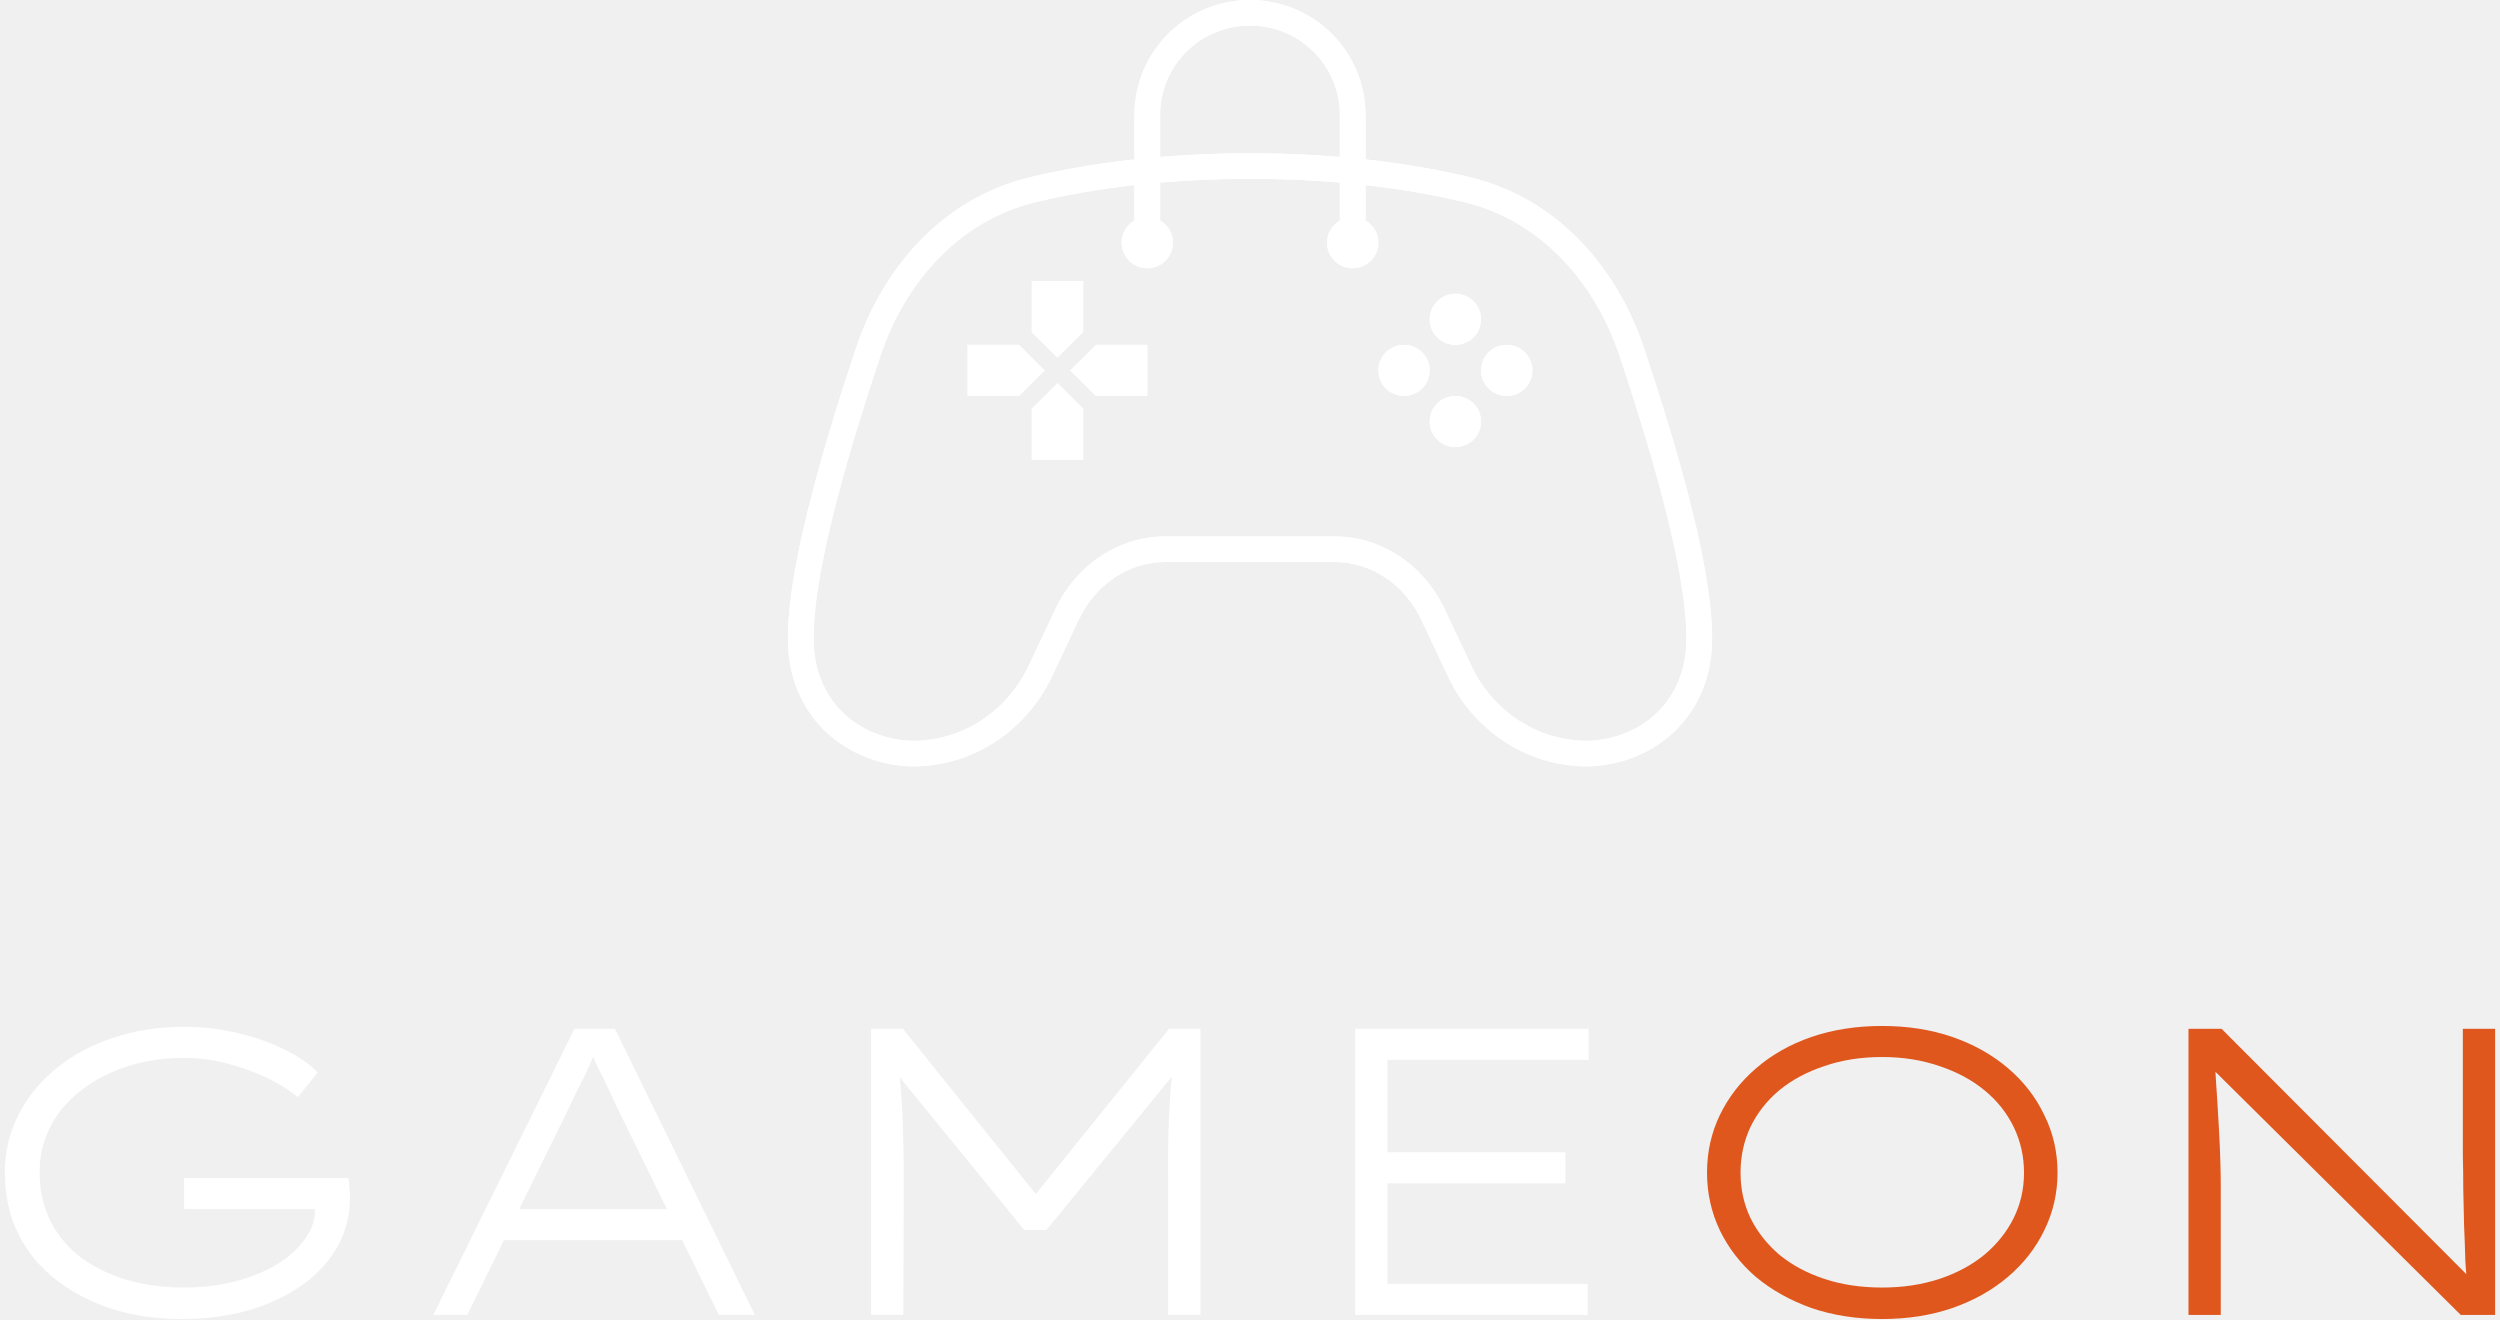
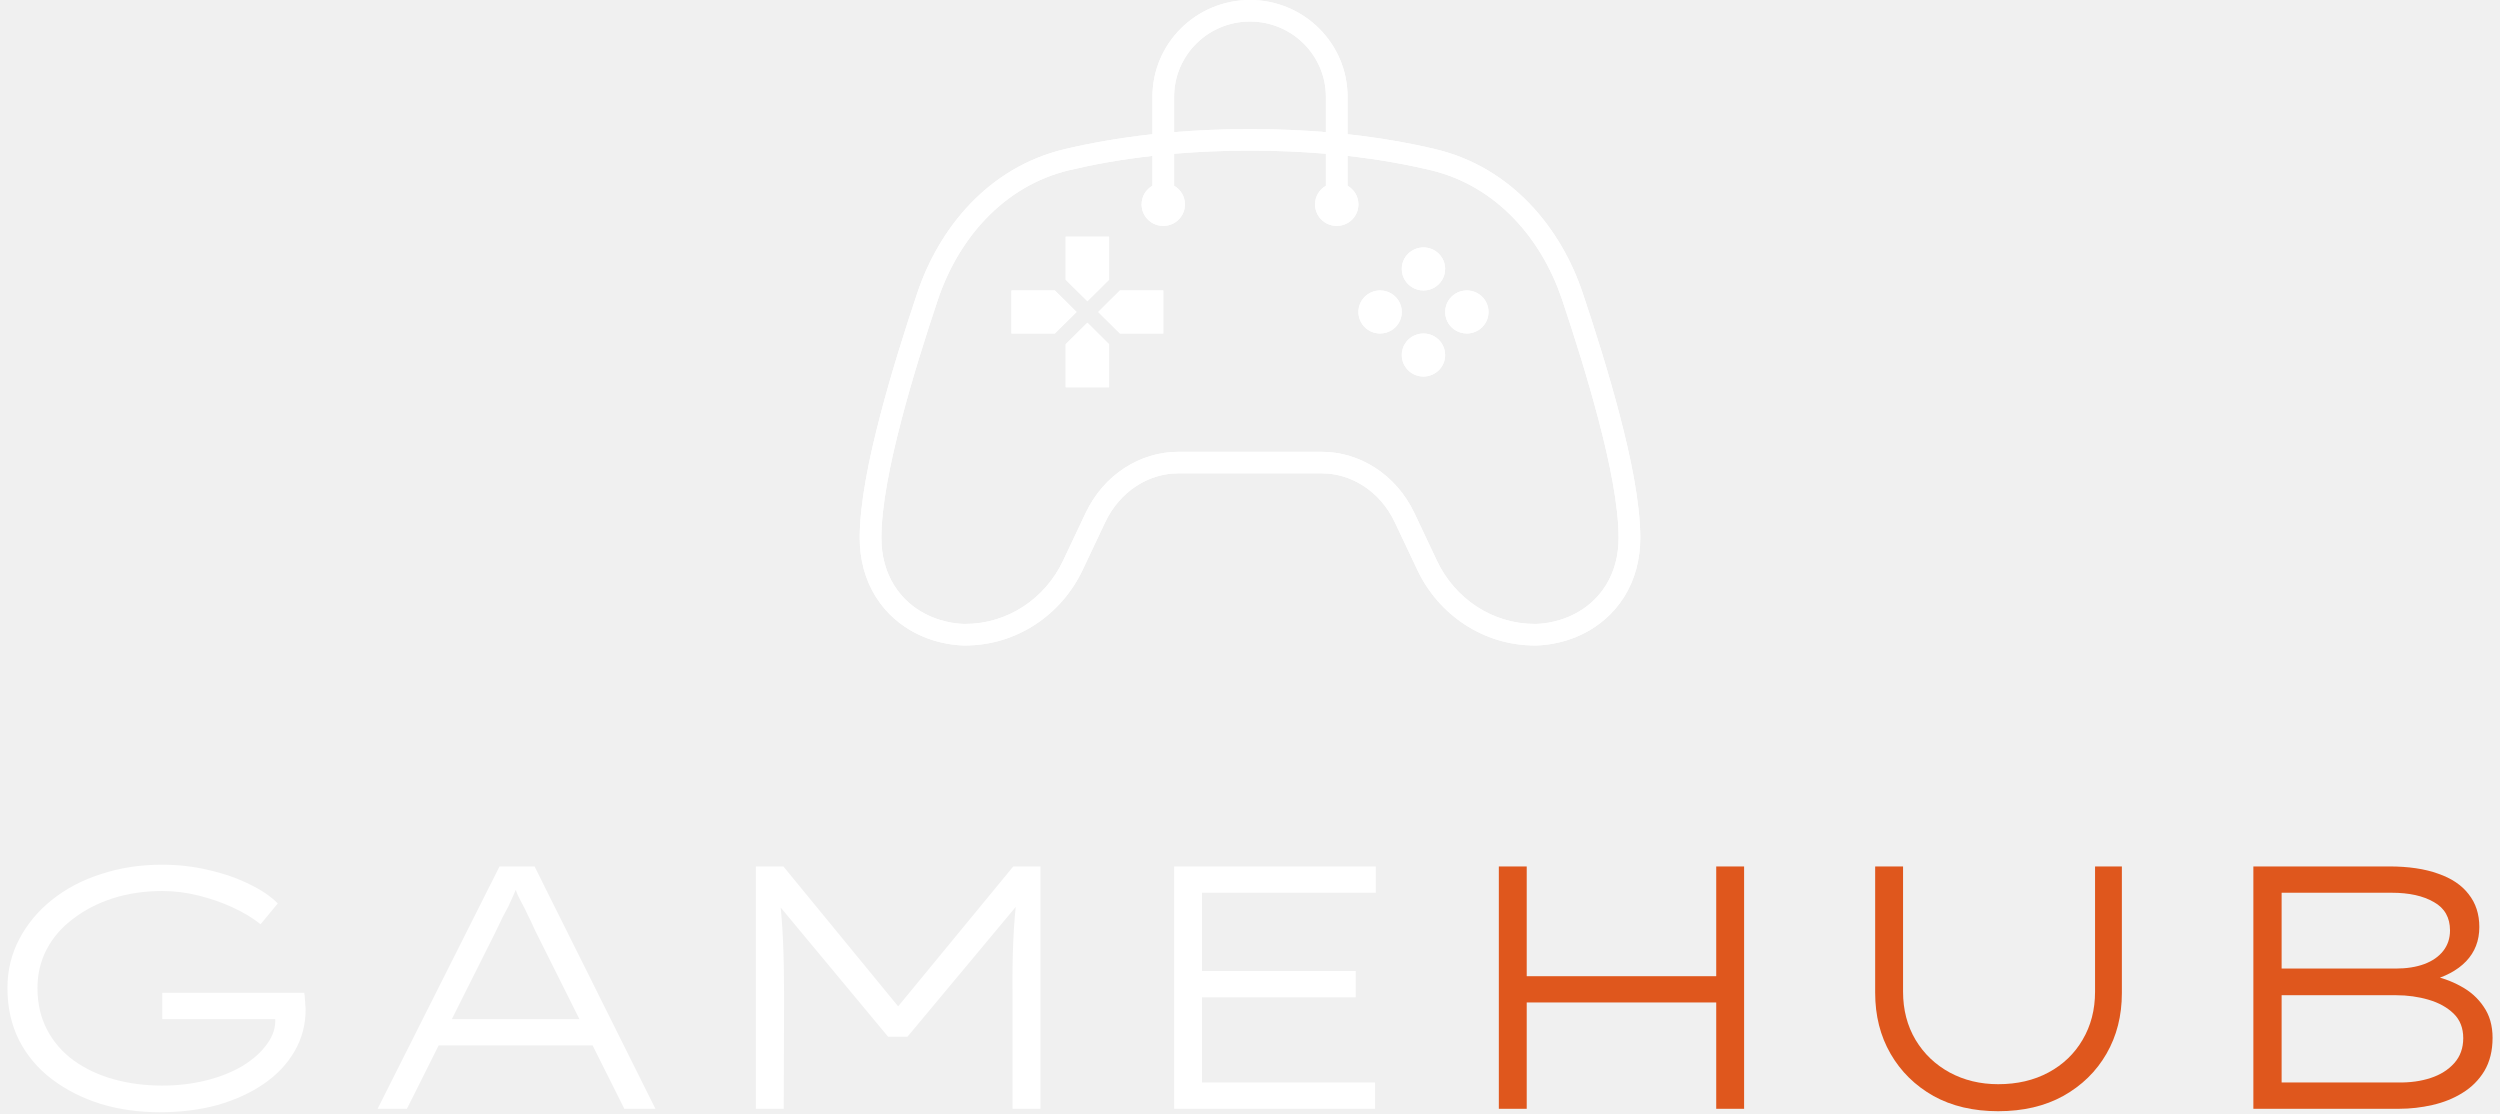
- <svg xmlns="http://www.w3.org/2000/svg" width="163" height="86" viewBox="0 0 163 86" fill="none">
+ <svg xmlns="http://www.w3.org/2000/svg" width="193" height="86" viewBox="0 0 193 86" fill="none">
  <mask id="path-1-inside-1_174_2195" fill="white">
-     <path d="M70.62 21.653L68.946 23.318L67.272 21.653V18.322H70.62V21.653Z" />
-     <path d="M69.783 24.151L71.457 22.485H74.805V25.817H71.457L69.783 24.151Z" />
-     <path d="M70.62 26.649V29.981H67.272V26.649L68.946 24.984L70.62 26.649Z" />
-     <path d="M66.435 25.817H63.088V22.485H66.435L68.109 24.151L66.435 25.817Z" />
-     <path d="M92.034 22.558C92.564 22.72 92.982 23.135 93.144 23.662C93.192 23.817 93.217 23.981 93.217 24.151C93.217 24.321 93.191 24.486 93.144 24.64C92.981 25.167 92.564 25.582 92.035 25.744C91.879 25.791 91.714 25.817 91.543 25.817C90.619 25.817 89.869 25.071 89.869 24.151C89.869 23.231 90.619 22.485 91.543 22.485C91.714 22.485 91.879 22.511 92.034 22.558Z" />
-     <path d="M93.29 26.993C93.453 26.467 93.87 26.051 94.399 25.89C94.555 25.842 94.72 25.817 94.891 25.817C95.062 25.817 95.227 25.843 95.383 25.89C95.912 26.052 96.329 26.467 96.491 26.992C96.539 27.147 96.565 27.312 96.565 27.483C96.565 28.402 95.815 29.148 94.891 29.148C93.966 29.148 93.217 28.402 93.217 27.483C93.217 27.312 93.243 27.148 93.29 26.993Z" />
-     <path d="M97.746 25.743C97.218 25.582 96.801 25.167 96.639 24.641C96.591 24.486 96.565 24.321 96.565 24.151C96.565 23.981 96.591 23.816 96.638 23.662C96.801 23.135 97.218 22.72 97.747 22.558C97.903 22.511 98.068 22.485 98.239 22.485C99.163 22.485 99.913 23.231 99.913 24.151C99.913 25.071 99.163 25.817 98.239 25.817C98.067 25.817 97.902 25.791 97.746 25.743Z" />
-     <path d="M94.891 22.485C95.062 22.485 95.227 22.46 95.383 22.412C95.912 22.251 96.329 21.835 96.491 21.309C96.539 21.154 96.565 20.99 96.565 20.82C96.565 19.9 95.815 19.154 94.891 19.154C93.966 19.154 93.217 19.9 93.217 20.82C93.217 20.99 93.243 21.154 93.29 21.309C93.452 21.835 93.87 22.251 94.4 22.413C94.555 22.46 94.72 22.485 94.891 22.485Z" />
-     <path fill-rule="evenodd" clip-rule="evenodd" d="M73.968 10.392V7.495C73.968 3.356 77.34 0 81.5 0C85.66 0 89.032 3.356 89.032 7.495V10.392C91.68 10.682 93.947 11.102 95.833 11.553C101.716 12.96 105.51 17.68 107.179 22.662C108.111 25.445 109.198 28.891 110.059 32.202C110.883 35.377 111.629 38.902 111.63 41.64C111.63 43.288 111.23 44.859 110.373 46.224C109.526 47.571 108.41 48.435 107.402 48.969C106.42 49.489 105.493 49.726 104.85 49.839C104.517 49.898 104.228 49.93 104.001 49.947C103.887 49.956 103.786 49.961 103.7 49.964C103.638 49.966 103.575 49.967 103.513 49.968L103.509 49.968L103.501 49.968L103.497 49.968L103.493 49.968L103.49 49.968C99.508 49.968 96.053 47.586 94.42 44.121L92.683 40.438C91.532 37.998 89.293 36.643 87.041 36.643H75.959C73.707 36.643 71.468 37.998 70.317 40.438L68.581 44.121C66.947 47.586 63.493 49.968 59.512 49.968L59.499 49.968L59.487 49.968L59.46 49.968L59.417 49.967C59.382 49.966 59.343 49.965 59.3 49.964C59.214 49.961 59.113 49.956 58.999 49.947C58.772 49.93 58.483 49.898 58.15 49.839C57.507 49.726 56.58 49.489 55.598 48.969C54.591 48.435 53.475 47.571 52.628 46.224C51.77 44.859 51.371 43.288 51.371 41.64C51.371 38.902 52.117 35.377 52.942 32.202C53.802 28.891 54.889 25.445 55.821 22.662C57.49 17.68 61.284 12.96 67.167 11.553C69.053 11.102 71.321 10.682 73.968 10.392ZM75.642 7.495C75.642 4.276 78.264 1.666 81.5 1.666C84.736 1.666 87.359 4.276 87.359 7.495V10.23C85.562 10.081 83.609 9.994 81.5 9.994C79.391 9.994 77.438 10.081 75.642 10.23V7.495ZM73.968 12.068V14.38C73.467 14.668 73.131 15.207 73.131 15.823C73.131 16.743 73.88 17.489 74.805 17.489C75.729 17.489 76.478 16.743 76.478 15.823C76.478 15.207 76.142 14.668 75.642 14.38V11.902C77.431 11.749 79.383 11.659 81.5 11.659C83.617 11.659 85.57 11.749 87.359 11.902V14.38C86.858 14.668 86.522 15.207 86.522 15.823C86.522 16.743 87.271 17.489 88.195 17.489C89.12 17.489 89.869 16.743 89.869 15.823C89.869 15.207 89.533 14.668 89.032 14.38V12.068C91.529 12.349 93.666 12.748 95.442 13.172C100.607 14.408 104.048 18.581 105.591 23.189C106.517 25.953 107.591 29.36 108.438 32.619C109.261 35.786 109.956 39.132 109.956 41.64C109.956 43.018 109.624 44.275 108.954 45.34C108.291 46.395 107.417 47.074 106.615 47.499C105.831 47.915 105.083 48.106 104.557 48.199C104.287 48.247 104.054 48.273 103.874 48.286C103.784 48.293 103.706 48.297 103.641 48.299C103.595 48.301 103.549 48.302 103.503 48.302L103.496 48.302L103.488 48.302C100.201 48.302 97.312 46.335 95.935 43.414L94.199 39.731C92.79 36.743 89.983 34.977 87.041 34.977H75.959C73.017 34.977 70.21 36.743 68.802 39.731L67.065 43.414C65.688 46.335 62.8 48.302 59.512 48.302L59.505 48.302L59.497 48.302L59.481 48.302L59.446 48.302C59.42 48.301 59.391 48.3 59.359 48.299C59.294 48.297 59.216 48.293 59.126 48.286C58.946 48.273 58.713 48.247 58.443 48.199C57.917 48.106 57.169 47.915 56.385 47.499C55.584 47.074 54.709 46.395 54.047 45.34C53.377 44.275 53.044 43.018 53.044 41.64C53.044 39.132 53.739 35.786 54.562 32.619C55.409 29.36 56.483 25.953 57.409 23.189C58.953 18.581 62.393 14.408 67.559 13.172C69.334 12.748 71.471 12.349 73.968 12.068Z" />
+     <path d="M85.62 21.593L83.946 23.254L82.272 21.593V18.271H85.62V21.593Z" />
+     <path d="M84.783 24.085L86.457 22.424H89.805V25.746H86.457L84.783 24.085Z" />
+     <path d="M85.62 26.576V29.898H82.272V26.576L83.946 24.915L85.62 26.576Z" />
+     <path d="M81.435 25.746H78.087V22.424H81.435L83.109 24.085L81.435 25.746Z" />
+     <path d="M107.035 22.496C107.564 22.657 107.982 23.072 108.144 23.597C108.192 23.751 108.217 23.915 108.217 24.084C108.217 24.254 108.192 24.418 108.144 24.573C107.981 25.098 107.564 25.512 107.035 25.673C106.88 25.72 106.715 25.745 106.543 25.745C105.619 25.745 104.87 25.002 104.87 24.084C104.87 23.167 105.619 22.424 106.543 22.424C106.714 22.424 106.879 22.449 107.035 22.496Z" />
+     <path d="M108.291 26.919C108.453 26.394 108.87 25.98 109.399 25.819C109.555 25.771 109.72 25.746 109.891 25.746C110.062 25.746 110.228 25.771 110.383 25.819C110.912 25.98 111.329 26.394 111.491 26.918C111.539 27.073 111.565 27.237 111.565 27.407C111.565 28.324 110.815 29.068 109.891 29.068C108.967 29.068 108.217 28.324 108.217 27.407C108.217 27.237 108.243 27.073 108.291 26.919Z" />
+     <path d="M112.747 25.672C112.218 25.511 111.801 25.098 111.639 24.573C111.591 24.419 111.565 24.255 111.565 24.084C111.565 23.915 111.591 23.751 111.639 23.597C111.801 23.072 112.218 22.657 112.747 22.496C112.903 22.449 113.068 22.424 113.239 22.424C114.164 22.424 114.913 23.167 114.913 24.084C114.913 25.002 114.164 25.745 113.239 25.745C113.068 25.745 112.903 25.72 112.747 25.672Z" />
+     <path d="M109.891 22.424C110.062 22.424 110.227 22.398 110.383 22.351C110.912 22.19 111.329 21.775 111.492 21.25C111.539 21.096 111.565 20.932 111.565 20.763C111.565 19.845 110.815 19.102 109.891 19.102C108.967 19.102 108.217 19.845 108.217 20.763C108.217 20.932 108.243 21.096 108.29 21.25C108.453 21.775 108.87 22.19 109.4 22.351C109.555 22.398 109.72 22.424 109.891 22.424Z" />
+     <path fill-rule="evenodd" clip-rule="evenodd" d="M88.968 10.363V7.475C88.968 3.346 92.34 0 96.5 0C100.66 0 104.033 3.346 104.033 7.475V10.363C106.68 10.652 108.947 11.071 110.833 11.521C116.717 12.925 120.511 17.632 122.179 22.6C123.111 25.375 124.199 28.812 125.059 32.114C125.884 35.28 126.63 38.795 126.63 41.525C126.63 43.169 126.231 44.736 125.373 46.097C124.526 47.44 123.41 48.301 122.403 48.834C121.421 49.353 120.494 49.589 119.85 49.702C119.518 49.761 119.229 49.792 119.002 49.81C118.887 49.818 118.787 49.823 118.701 49.827C118.638 49.829 118.576 49.83 118.514 49.83L118.509 49.83L118.502 49.83L118.497 49.83L118.494 49.83L118.49 49.83C114.509 49.83 111.053 47.455 109.42 44L107.683 40.327C106.533 37.893 104.293 36.542 102.041 36.542H90.959C88.707 36.542 86.468 37.893 85.317 40.327L83.58 44C81.947 47.455 78.493 49.83 74.511 49.83L74.499 49.83L74.486 49.83L74.459 49.83L74.417 49.83C74.381 49.829 74.342 49.828 74.299 49.827C74.214 49.823 74.113 49.818 73.999 49.81C73.772 49.792 73.482 49.761 73.15 49.702C72.507 49.589 71.58 49.353 70.597 48.834C69.59 48.301 68.474 47.44 67.627 46.097C66.769 44.736 66.37 43.169 66.37 41.525C66.37 38.795 67.116 35.28 67.941 32.114C68.801 28.812 69.889 25.375 70.821 22.6C72.49 17.632 76.284 12.925 82.167 11.521C84.053 11.071 86.32 10.652 88.968 10.363ZM90.641 7.475C90.641 4.264 93.264 1.661 96.5 1.661C99.736 1.661 102.359 4.264 102.359 7.475V10.202C100.562 10.053 98.609 9.966 96.5 9.966C94.391 9.966 92.438 10.053 90.641 10.202V7.475ZM88.968 12.034V14.341C88.467 14.628 88.131 15.165 88.131 15.78C88.131 16.697 88.88 17.441 89.805 17.441C90.729 17.441 91.478 16.697 91.478 15.78C91.478 15.165 91.142 14.628 90.641 14.341V11.869C92.431 11.717 94.384 11.627 96.5 11.627C98.617 11.627 100.57 11.717 102.359 11.869V14.341C101.858 14.628 101.522 15.165 101.522 15.78C101.522 16.697 102.271 17.441 103.196 17.441C104.12 17.441 104.87 16.697 104.87 15.78C104.87 15.165 104.533 14.628 104.033 14.341V12.034C106.53 12.315 108.666 12.713 110.442 13.136C115.608 14.368 119.048 18.53 120.591 23.125C121.517 25.882 122.592 29.279 123.438 32.529C124.261 35.688 124.956 39.024 124.956 41.525C124.956 42.899 124.624 44.153 123.954 45.216C123.291 46.267 122.417 46.944 121.616 47.368C120.831 47.783 120.084 47.974 119.558 48.067C119.287 48.115 119.054 48.14 118.875 48.153C118.784 48.16 118.706 48.164 118.642 48.166C118.595 48.168 118.549 48.169 118.503 48.169L118.496 48.169L118.489 48.169C115.201 48.169 112.312 46.208 110.935 43.295L109.199 39.622C107.79 36.642 104.983 34.881 102.041 34.881H90.959C88.017 34.881 85.21 36.642 83.801 39.622L82.065 43.295C80.688 46.208 77.799 48.169 74.511 48.169L74.504 48.169L74.497 48.169L74.481 48.169L74.445 48.169C74.42 48.168 74.391 48.168 74.359 48.166C74.294 48.164 74.216 48.16 74.126 48.153C73.946 48.14 73.713 48.115 73.442 48.067C72.917 47.974 72.169 47.783 71.385 47.368C70.583 46.944 69.709 46.267 69.046 45.216C68.376 44.153 68.044 42.9 68.044 41.525C68.044 39.025 68.739 35.688 69.562 32.529C70.408 29.279 71.483 25.882 72.409 23.125C73.952 18.53 77.393 14.368 82.558 13.136C84.334 12.713 86.471 12.315 88.968 12.034Z" />
  </mask>
-   <path d="M70.62 21.653L68.946 23.318L67.272 21.653V18.322H70.62V21.653Z" fill="white" />
-   <path d="M69.783 24.151L71.457 22.485H74.805V25.817H71.457L69.783 24.151Z" fill="white" />
-   <path d="M70.62 26.649V29.981H67.272V26.649L68.946 24.984L70.62 26.649Z" fill="white" />
-   <path d="M66.435 25.817H63.088V22.485H66.435L68.109 24.151L66.435 25.817Z" fill="white" />
-   <path d="M92.034 22.558C92.564 22.72 92.982 23.135 93.144 23.662C93.192 23.817 93.217 23.981 93.217 24.151C93.217 24.321 93.191 24.486 93.144 24.64C92.981 25.167 92.564 25.582 92.035 25.744C91.879 25.791 91.714 25.817 91.543 25.817C90.619 25.817 89.869 25.071 89.869 24.151C89.869 23.231 90.619 22.485 91.543 22.485C91.714 22.485 91.879 22.511 92.034 22.558Z" fill="white" />
-   <path d="M93.29 26.993C93.453 26.467 93.87 26.051 94.399 25.89C94.555 25.842 94.72 25.817 94.891 25.817C95.062 25.817 95.227 25.843 95.383 25.89C95.912 26.052 96.329 26.467 96.491 26.992C96.539 27.147 96.565 27.312 96.565 27.483C96.565 28.402 95.815 29.148 94.891 29.148C93.966 29.148 93.217 28.402 93.217 27.483C93.217 27.312 93.243 27.148 93.29 26.993Z" fill="white" />
-   <path d="M97.746 25.743C97.218 25.582 96.801 25.167 96.639 24.641C96.591 24.486 96.565 24.321 96.565 24.151C96.565 23.981 96.591 23.816 96.638 23.662C96.801 23.135 97.218 22.72 97.747 22.558C97.903 22.511 98.068 22.485 98.239 22.485C99.163 22.485 99.913 23.231 99.913 24.151C99.913 25.071 99.163 25.817 98.239 25.817C98.067 25.817 97.902 25.791 97.746 25.743Z" fill="white" />
-   <path d="M94.891 22.485C95.062 22.485 95.227 22.46 95.383 22.412C95.912 22.251 96.329 21.835 96.491 21.309C96.539 21.154 96.565 20.99 96.565 20.82C96.565 19.9 95.815 19.154 94.891 19.154C93.966 19.154 93.217 19.9 93.217 20.82C93.217 20.99 93.243 21.154 93.29 21.309C93.452 21.835 93.87 22.251 94.4 22.413C94.555 22.46 94.72 22.485 94.891 22.485Z" fill="white" />
-   <path fill-rule="evenodd" clip-rule="evenodd" d="M73.968 10.392V7.495C73.968 3.356 77.34 0 81.5 0C85.66 0 89.032 3.356 89.032 7.495V10.392C91.68 10.682 93.947 11.102 95.833 11.553C101.716 12.96 105.51 17.68 107.179 22.662C108.111 25.445 109.198 28.891 110.059 32.202C110.883 35.377 111.629 38.902 111.63 41.64C111.63 43.288 111.23 44.859 110.373 46.224C109.526 47.571 108.41 48.435 107.402 48.969C106.42 49.489 105.493 49.726 104.85 49.839C104.517 49.898 104.228 49.93 104.001 49.947C103.887 49.956 103.786 49.961 103.7 49.964C103.638 49.966 103.575 49.967 103.513 49.968L103.509 49.968L103.501 49.968L103.497 49.968L103.493 49.968L103.49 49.968C99.508 49.968 96.053 47.586 94.42 44.121L92.683 40.438C91.532 37.998 89.293 36.643 87.041 36.643H75.959C73.707 36.643 71.468 37.998 70.317 40.438L68.581 44.121C66.947 47.586 63.493 49.968 59.512 49.968L59.499 49.968L59.487 49.968L59.46 49.968L59.417 49.967C59.382 49.966 59.343 49.965 59.3 49.964C59.214 49.961 59.113 49.956 58.999 49.947C58.772 49.93 58.483 49.898 58.15 49.839C57.507 49.726 56.58 49.489 55.598 48.969C54.591 48.435 53.475 47.571 52.628 46.224C51.77 44.859 51.371 43.288 51.371 41.64C51.371 38.902 52.117 35.377 52.942 32.202C53.802 28.891 54.889 25.445 55.821 22.662C57.49 17.68 61.284 12.96 67.167 11.553C69.053 11.102 71.321 10.682 73.968 10.392ZM75.642 7.495C75.642 4.276 78.264 1.666 81.5 1.666C84.736 1.666 87.359 4.276 87.359 7.495V10.23C85.562 10.081 83.609 9.994 81.5 9.994C79.391 9.994 77.438 10.081 75.642 10.23V7.495ZM73.968 12.068V14.38C73.467 14.668 73.131 15.207 73.131 15.823C73.131 16.743 73.88 17.489 74.805 17.489C75.729 17.489 76.478 16.743 76.478 15.823C76.478 15.207 76.142 14.668 75.642 14.38V11.902C77.431 11.749 79.383 11.659 81.5 11.659C83.617 11.659 85.57 11.749 87.359 11.902V14.38C86.858 14.668 86.522 15.207 86.522 15.823C86.522 16.743 87.271 17.489 88.195 17.489C89.12 17.489 89.869 16.743 89.869 15.823C89.869 15.207 89.533 14.668 89.032 14.38V12.068C91.529 12.349 93.666 12.748 95.442 13.172C100.607 14.408 104.048 18.581 105.591 23.189C106.517 25.953 107.591 29.36 108.438 32.619C109.261 35.786 109.956 39.132 109.956 41.64C109.956 43.018 109.624 44.275 108.954 45.34C108.291 46.395 107.417 47.074 106.615 47.499C105.831 47.915 105.083 48.106 104.557 48.199C104.287 48.247 104.054 48.273 103.874 48.286C103.784 48.293 103.706 48.297 103.641 48.299C103.595 48.301 103.549 48.302 103.503 48.302L103.496 48.302L103.488 48.302C100.201 48.302 97.312 46.335 95.935 43.414L94.199 39.731C92.79 36.743 89.983 34.977 87.041 34.977H75.959C73.017 34.977 70.21 36.743 68.802 39.731L67.065 43.414C65.688 46.335 62.8 48.302 59.512 48.302L59.505 48.302L59.497 48.302L59.481 48.302L59.446 48.302C59.42 48.301 59.391 48.3 59.359 48.299C59.294 48.297 59.216 48.293 59.126 48.286C58.946 48.273 58.713 48.247 58.443 48.199C57.917 48.106 57.169 47.915 56.385 47.499C55.584 47.074 54.709 46.395 54.047 45.34C53.377 44.275 53.044 43.018 53.044 41.64C53.044 39.132 53.739 35.786 54.562 32.619C55.409 29.36 56.483 25.953 57.409 23.189C58.953 18.581 62.393 14.408 67.559 13.172C69.334 12.748 71.471 12.349 73.968 12.068Z" fill="white" />
-   <path d="M70.62 21.653L68.946 23.318L67.272 21.653V18.322H70.62V21.653Z" stroke="white" stroke-width="1.612" mask="url(#path-1-inside-1_174_2195)" />
-   <path d="M69.783 24.151L71.457 22.485H74.805V25.817H71.457L69.783 24.151Z" stroke="white" stroke-width="1.612" mask="url(#path-1-inside-1_174_2195)" />
-   <path d="M70.62 26.649V29.981H67.272V26.649L68.946 24.984L70.62 26.649Z" stroke="white" stroke-width="1.612" mask="url(#path-1-inside-1_174_2195)" />
-   <path d="M66.435 25.817H63.088V22.485H66.435L68.109 24.151L66.435 25.817Z" stroke="white" stroke-width="1.612" mask="url(#path-1-inside-1_174_2195)" />
-   <path d="M92.034 22.558C92.564 22.72 92.982 23.135 93.144 23.662C93.192 23.817 93.217 23.981 93.217 24.151C93.217 24.321 93.191 24.486 93.144 24.64C92.981 25.167 92.564 25.582 92.035 25.744C91.879 25.791 91.714 25.817 91.543 25.817C90.619 25.817 89.869 25.071 89.869 24.151C89.869 23.231 90.619 22.485 91.543 22.485C91.714 22.485 91.879 22.511 92.034 22.558Z" stroke="white" stroke-width="1.612" mask="url(#path-1-inside-1_174_2195)" />
-   <path d="M93.29 26.993C93.453 26.467 93.87 26.051 94.399 25.89C94.555 25.842 94.72 25.817 94.891 25.817C95.062 25.817 95.227 25.843 95.383 25.89C95.912 26.052 96.329 26.467 96.491 26.992C96.539 27.147 96.565 27.312 96.565 27.483C96.565 28.402 95.815 29.148 94.891 29.148C93.966 29.148 93.217 28.402 93.217 27.483C93.217 27.312 93.243 27.148 93.29 26.993Z" stroke="white" stroke-width="1.612" mask="url(#path-1-inside-1_174_2195)" />
-   <path d="M97.746 25.743C97.218 25.582 96.801 25.167 96.639 24.641C96.591 24.486 96.565 24.321 96.565 24.151C96.565 23.981 96.591 23.816 96.638 23.662C96.801 23.135 97.218 22.72 97.747 22.558C97.903 22.511 98.068 22.485 98.239 22.485C99.163 22.485 99.913 23.231 99.913 24.151C99.913 25.071 99.163 25.817 98.239 25.817C98.067 25.817 97.902 25.791 97.746 25.743Z" stroke="white" stroke-width="1.612" mask="url(#path-1-inside-1_174_2195)" />
-   <path d="M94.891 22.485C95.062 22.485 95.227 22.46 95.383 22.412C95.912 22.251 96.329 21.835 96.491 21.309C96.539 21.154 96.565 20.99 96.565 20.82C96.565 19.9 95.815 19.154 94.891 19.154C93.966 19.154 93.217 19.9 93.217 20.82C93.217 20.99 93.243 21.154 93.29 21.309C93.452 21.835 93.87 22.251 94.4 22.413C94.555 22.46 94.72 22.485 94.891 22.485Z" stroke="white" stroke-width="1.612" mask="url(#path-1-inside-1_174_2195)" />
-   <path fill-rule="evenodd" clip-rule="evenodd" d="M73.968 10.392V7.495C73.968 3.356 77.34 0 81.5 0C85.66 0 89.032 3.356 89.032 7.495V10.392C91.68 10.682 93.947 11.102 95.833 11.553C101.716 12.96 105.51 17.68 107.179 22.662C108.111 25.445 109.198 28.891 110.059 32.202C110.883 35.377 111.629 38.902 111.63 41.64C111.63 43.288 111.23 44.859 110.373 46.224C109.526 47.571 108.41 48.435 107.402 48.969C106.42 49.489 105.493 49.726 104.85 49.839C104.517 49.898 104.228 49.93 104.001 49.947C103.887 49.956 103.786 49.961 103.7 49.964C103.638 49.966 103.575 49.967 103.513 49.968L103.509 49.968L103.501 49.968L103.497 49.968L103.493 49.968L103.49 49.968C99.508 49.968 96.053 47.586 94.42 44.121L92.683 40.438C91.532 37.998 89.293 36.643 87.041 36.643H75.959C73.707 36.643 71.468 37.998 70.317 40.438L68.581 44.121C66.947 47.586 63.493 49.968 59.512 49.968L59.499 49.968L59.487 49.968L59.46 49.968L59.417 49.967C59.382 49.966 59.343 49.965 59.3 49.964C59.214 49.961 59.113 49.956 58.999 49.947C58.772 49.93 58.483 49.898 58.15 49.839C57.507 49.726 56.58 49.489 55.598 48.969C54.591 48.435 53.475 47.571 52.628 46.224C51.77 44.859 51.371 43.288 51.371 41.64C51.371 38.902 52.117 35.377 52.942 32.202C53.802 28.891 54.889 25.445 55.821 22.662C57.49 17.68 61.284 12.96 67.167 11.553C69.053 11.102 71.321 10.682 73.968 10.392ZM75.642 7.495C75.642 4.276 78.264 1.666 81.5 1.666C84.736 1.666 87.359 4.276 87.359 7.495V10.23C85.562 10.081 83.609 9.994 81.5 9.994C79.391 9.994 77.438 10.081 75.642 10.23V7.495ZM73.968 12.068V14.38C73.467 14.668 73.131 15.207 73.131 15.823C73.131 16.743 73.88 17.489 74.805 17.489C75.729 17.489 76.478 16.743 76.478 15.823C76.478 15.207 76.142 14.668 75.642 14.38V11.902C77.431 11.749 79.383 11.659 81.5 11.659C83.617 11.659 85.57 11.749 87.359 11.902V14.38C86.858 14.668 86.522 15.207 86.522 15.823C86.522 16.743 87.271 17.489 88.195 17.489C89.12 17.489 89.869 16.743 89.869 15.823C89.869 15.207 89.533 14.668 89.032 14.38V12.068C91.529 12.349 93.666 12.748 95.442 13.172C100.607 14.408 104.048 18.581 105.591 23.189C106.517 25.953 107.591 29.36 108.438 32.619C109.261 35.786 109.956 39.132 109.956 41.64C109.956 43.018 109.624 44.275 108.954 45.34C108.291 46.395 107.417 47.074 106.615 47.499C105.831 47.915 105.083 48.106 104.557 48.199C104.287 48.247 104.054 48.273 103.874 48.286C103.784 48.293 103.706 48.297 103.641 48.299C103.595 48.301 103.549 48.302 103.503 48.302L103.496 48.302L103.488 48.302C100.201 48.302 97.312 46.335 95.935 43.414L94.199 39.731C92.79 36.743 89.983 34.977 87.041 34.977H75.959C73.017 34.977 70.21 36.743 68.802 39.731L67.065 43.414C65.688 46.335 62.8 48.302 59.512 48.302L59.505 48.302L59.497 48.302L59.481 48.302L59.446 48.302C59.42 48.301 59.391 48.3 59.359 48.299C59.294 48.297 59.216 48.293 59.126 48.286C58.946 48.273 58.713 48.247 58.443 48.199C57.917 48.106 57.169 47.915 56.385 47.499C55.584 47.074 54.709 46.395 54.047 45.34C53.377 44.275 53.044 43.018 53.044 41.64C53.044 39.132 53.739 35.786 54.562 32.619C55.409 29.36 56.483 25.953 57.409 23.189C58.953 18.581 62.393 14.408 67.559 13.172C69.334 12.748 71.471 12.349 73.968 12.068Z" stroke="white" stroke-width="1.612" mask="url(#path-1-inside-1_174_2195)" />
-   <path d="M142.689 85.734V67.079H144.847L161.09 83.362L160.901 83.842C160.829 83.433 160.775 82.882 160.739 82.189C160.721 81.479 160.694 80.715 160.658 79.897C160.64 79.08 160.622 78.272 160.604 77.472C160.604 76.673 160.595 75.962 160.577 75.34C160.577 74.701 160.577 74.23 160.577 73.928V67.079H162.682V85.734H160.442L144.362 69.797L144.416 69.238C144.434 69.469 144.452 69.824 144.47 70.304C144.506 70.766 144.542 71.308 144.578 71.929C144.614 72.533 144.65 73.164 144.686 73.821C144.722 74.479 144.749 75.109 144.766 75.713C144.784 76.318 144.793 76.833 144.793 77.259V85.734H142.689Z" fill="#DF571D" />
-   <path d="M122.711 86C121.038 86 119.5 85.76 118.097 85.281C116.712 84.783 115.507 84.108 114.482 83.255C113.474 82.385 112.692 81.372 112.134 80.217C111.577 79.045 111.298 77.792 111.298 76.46C111.298 75.109 111.577 73.857 112.134 72.702C112.692 71.547 113.474 70.535 114.482 69.664C115.507 68.776 116.712 68.092 118.097 67.612C119.5 67.132 121.038 66.893 122.711 66.893C124.384 66.893 125.913 67.132 127.298 67.612C128.683 68.092 129.888 68.767 130.913 69.638C131.938 70.508 132.73 71.53 133.287 72.702C133.863 73.857 134.151 75.109 134.151 76.46C134.151 77.792 133.863 79.045 133.287 80.217C132.73 81.372 131.938 82.385 130.913 83.255C129.888 84.126 128.683 84.801 127.298 85.281C125.913 85.76 124.384 86 122.711 86ZM122.711 83.948C124.06 83.948 125.301 83.762 126.434 83.389C127.567 83.016 128.548 82.491 129.375 81.816C130.202 81.123 130.841 80.324 131.291 79.418C131.74 78.512 131.965 77.526 131.965 76.46C131.965 75.394 131.74 74.399 131.291 73.475C130.841 72.551 130.202 71.752 129.375 71.076C128.548 70.401 127.567 69.877 126.434 69.504C125.301 69.113 124.06 68.918 122.711 68.918C121.344 68.918 120.094 69.113 118.96 69.504C117.827 69.877 116.847 70.401 116.02 71.076C115.21 71.752 114.581 72.551 114.131 73.475C113.699 74.399 113.483 75.394 113.483 76.46C113.483 77.526 113.699 78.512 114.131 79.418C114.581 80.324 115.21 81.123 116.02 81.816C116.847 82.491 117.827 83.016 118.96 83.389C120.094 83.762 121.344 83.948 122.711 83.948Z" fill="#DF571D" />
-   <path d="M88.359 85.734V67.079H103.576V69.105H90.463V83.708H103.522V85.734H88.359ZM89.492 77.153V75.127H102.065V77.153H89.492Z" fill="white" />
-   <path d="M56.793 85.734V67.079H58.87L67.936 78.352H67.127L76.219 67.079H78.27V85.734H76.165V77.046C76.147 75.518 76.165 74.115 76.219 72.835C76.273 71.538 76.381 70.233 76.543 68.918L76.84 69.664L68.233 80.191H66.776L58.196 69.664L58.52 68.918C58.682 70.197 58.79 71.485 58.843 72.782C58.898 74.061 58.925 75.483 58.925 77.046L58.898 85.734H56.793Z" fill="white" />
-   <path d="M28.252 85.734L37.452 67.079H40.096L49.216 85.734H46.868L40.15 72.036C39.916 71.503 39.718 71.076 39.556 70.757C39.413 70.437 39.278 70.162 39.152 69.931C39.026 69.7 38.9 69.442 38.774 69.158C38.666 68.874 38.54 68.509 38.396 68.065L39.017 68.038C38.819 68.554 38.648 68.971 38.504 69.291C38.378 69.593 38.252 69.877 38.127 70.144C38.001 70.392 37.857 70.668 37.695 70.97C37.551 71.272 37.362 71.672 37.128 72.169L30.464 85.734H28.252ZM32.056 80.857L32.919 78.832H44.467L44.845 80.857H32.056Z" fill="white" />
-   <path d="M11.812 86.001C10.229 86.001 8.745 85.787 7.36 85.361C5.975 84.917 4.752 84.286 3.69 83.469C2.629 82.652 1.802 81.657 1.208 80.484C0.615 79.294 0.318 77.944 0.318 76.433C0.318 75.083 0.615 73.831 1.208 72.676C1.802 71.521 2.62 70.517 3.663 69.665C4.725 68.794 5.966 68.128 7.387 67.666C8.808 67.186 10.337 66.946 11.974 66.946C13.233 66.946 14.429 67.088 15.562 67.373C16.695 67.639 17.712 68.003 18.611 68.465C19.51 68.909 20.212 69.398 20.715 69.931L19.42 71.53C18.809 71.032 18.098 70.597 17.289 70.224C16.497 69.851 15.643 69.549 14.726 69.318C13.826 69.087 12.918 68.972 12.001 68.972C10.669 68.972 9.428 69.158 8.277 69.531C7.144 69.904 6.146 70.428 5.282 71.104C4.419 71.761 3.753 72.543 3.286 73.449C2.818 74.355 2.584 75.35 2.584 76.433C2.584 77.642 2.827 78.716 3.313 79.658C3.798 80.6 4.473 81.39 5.336 82.03C6.218 82.669 7.225 83.149 8.358 83.469C9.491 83.789 10.706 83.949 12.001 83.949C13.17 83.949 14.276 83.815 15.319 83.549C16.363 83.282 17.28 82.909 18.071 82.43C18.863 81.932 19.474 81.373 19.906 80.751C20.356 80.129 20.562 79.48 20.527 78.805V78.112L21.039 78.832H12.001V76.807H22.712C22.748 76.966 22.766 77.135 22.766 77.313C22.784 77.473 22.793 77.615 22.793 77.739C22.811 77.864 22.82 77.979 22.82 78.086C22.82 79.258 22.541 80.333 21.983 81.31C21.426 82.287 20.652 83.123 19.663 83.815C18.674 84.508 17.514 85.05 16.183 85.441C14.852 85.814 13.395 86.001 11.812 86.001Z" fill="white" />
+   <path d="M85.62 21.593L83.946 23.254L82.272 21.593V18.271H85.62V21.593Z" fill="white" />
+   <path d="M84.783 24.085L86.457 22.424H89.805V25.746H86.457L84.783 24.085Z" fill="white" />
+   <path d="M85.62 26.576V29.898H82.272V26.576L83.946 24.915L85.62 26.576Z" fill="white" />
+   <path d="M81.435 25.746H78.087V22.424H81.435L83.109 24.085L81.435 25.746Z" fill="white" />
+   <path d="M107.035 22.496C107.564 22.657 107.982 23.072 108.144 23.597C108.192 23.751 108.217 23.915 108.217 24.084C108.217 24.254 108.192 24.418 108.144 24.573C107.981 25.098 107.564 25.512 107.035 25.673C106.88 25.72 106.715 25.745 106.543 25.745C105.619 25.745 104.87 25.002 104.87 24.084C104.87 23.167 105.619 22.424 106.543 22.424C106.714 22.424 106.879 22.449 107.035 22.496Z" fill="white" />
+   <path d="M108.291 26.919C108.453 26.394 108.87 25.98 109.399 25.819C109.555 25.771 109.72 25.746 109.891 25.746C110.062 25.746 110.228 25.771 110.383 25.819C110.912 25.98 111.329 26.394 111.491 26.918C111.539 27.073 111.565 27.237 111.565 27.407C111.565 28.324 110.815 29.068 109.891 29.068C108.967 29.068 108.217 28.324 108.217 27.407C108.217 27.237 108.243 27.073 108.291 26.919Z" fill="white" />
+   <path d="M112.747 25.672C112.218 25.511 111.801 25.098 111.639 24.573C111.591 24.419 111.565 24.255 111.565 24.084C111.565 23.915 111.591 23.751 111.639 23.597C111.801 23.072 112.218 22.657 112.747 22.496C112.903 22.449 113.068 22.424 113.239 22.424C114.164 22.424 114.913 23.167 114.913 24.084C114.913 25.002 114.164 25.745 113.239 25.745C113.068 25.745 112.903 25.72 112.747 25.672Z" fill="white" />
+   <path d="M109.891 22.424C110.062 22.424 110.227 22.398 110.383 22.351C110.912 22.19 111.329 21.775 111.492 21.25C111.539 21.096 111.565 20.932 111.565 20.763C111.565 19.845 110.815 19.102 109.891 19.102C108.967 19.102 108.217 19.845 108.217 20.763C108.217 20.932 108.243 21.096 108.29 21.25C108.453 21.775 108.87 22.19 109.4 22.351C109.555 22.398 109.72 22.424 109.891 22.424Z" fill="white" />
+   <path fill-rule="evenodd" clip-rule="evenodd" d="M88.968 10.363V7.475C88.968 3.346 92.34 0 96.5 0C100.66 0 104.033 3.346 104.033 7.475V10.363C106.68 10.652 108.947 11.071 110.833 11.521C116.717 12.925 120.511 17.632 122.179 22.6C123.111 25.375 124.199 28.812 125.059 32.114C125.884 35.28 126.63 38.795 126.63 41.525C126.63 43.169 126.231 44.736 125.373 46.097C124.526 47.44 123.41 48.301 122.403 48.834C121.421 49.353 120.494 49.589 119.85 49.702C119.518 49.761 119.229 49.792 119.002 49.81C118.887 49.818 118.787 49.823 118.701 49.827C118.638 49.829 118.576 49.83 118.514 49.83L118.509 49.83L118.502 49.83L118.497 49.83L118.494 49.83L118.49 49.83C114.509 49.83 111.053 47.455 109.42 44L107.683 40.327C106.533 37.893 104.293 36.542 102.041 36.542H90.959C88.707 36.542 86.468 37.893 85.317 40.327L83.58 44C81.947 47.455 78.493 49.83 74.511 49.83L74.499 49.83L74.486 49.83L74.459 49.83L74.417 49.83C74.381 49.829 74.342 49.828 74.299 49.827C74.214 49.823 74.113 49.818 73.999 49.81C73.772 49.792 73.482 49.761 73.15 49.702C72.507 49.589 71.58 49.353 70.597 48.834C69.59 48.301 68.474 47.44 67.627 46.097C66.769 44.736 66.37 43.169 66.37 41.525C66.37 38.795 67.116 35.28 67.941 32.114C68.801 28.812 69.889 25.375 70.821 22.6C72.49 17.632 76.284 12.925 82.167 11.521C84.053 11.071 86.32 10.652 88.968 10.363ZM90.641 7.475C90.641 4.264 93.264 1.661 96.5 1.661C99.736 1.661 102.359 4.264 102.359 7.475V10.202C100.562 10.053 98.609 9.966 96.5 9.966C94.391 9.966 92.438 10.053 90.641 10.202V7.475ZM88.968 12.034V14.341C88.467 14.628 88.131 15.165 88.131 15.78C88.131 16.697 88.88 17.441 89.805 17.441C90.729 17.441 91.478 16.697 91.478 15.78C91.478 15.165 91.142 14.628 90.641 14.341V11.869C92.431 11.717 94.384 11.627 96.5 11.627C98.617 11.627 100.57 11.717 102.359 11.869V14.341C101.858 14.628 101.522 15.165 101.522 15.78C101.522 16.697 102.271 17.441 103.196 17.441C104.12 17.441 104.87 16.697 104.87 15.78C104.87 15.165 104.533 14.628 104.033 14.341V12.034C106.53 12.315 108.666 12.713 110.442 13.136C115.608 14.368 119.048 18.53 120.591 23.125C121.517 25.882 122.592 29.279 123.438 32.529C124.261 35.688 124.956 39.024 124.956 41.525C124.956 42.899 124.624 44.153 123.954 45.216C123.291 46.267 122.417 46.944 121.616 47.368C120.831 47.783 120.084 47.974 119.558 48.067C119.287 48.115 119.054 48.14 118.875 48.153C118.784 48.16 118.706 48.164 118.642 48.166C118.595 48.168 118.549 48.169 118.503 48.169L118.496 48.169L118.489 48.169C115.201 48.169 112.312 46.208 110.935 43.295L109.199 39.622C107.79 36.642 104.983 34.881 102.041 34.881H90.959C88.017 34.881 85.21 36.642 83.801 39.622L82.065 43.295C80.688 46.208 77.799 48.169 74.511 48.169L74.504 48.169L74.497 48.169L74.481 48.169L74.445 48.169C74.42 48.168 74.391 48.168 74.359 48.166C74.294 48.164 74.216 48.16 74.126 48.153C73.946 48.14 73.713 48.115 73.442 48.067C72.917 47.974 72.169 47.783 71.385 47.368C70.583 46.944 69.709 46.267 69.046 45.216C68.376 44.153 68.044 42.9 68.044 41.525C68.044 39.025 68.739 35.688 69.562 32.529C70.408 29.279 71.483 25.882 72.409 23.125C73.952 18.53 77.393 14.368 82.558 13.136C84.334 12.713 86.471 12.315 88.968 12.034Z" fill="white" />
+   <path d="M85.62 21.593L83.946 23.254L82.272 21.593V18.271H85.62V21.593Z" stroke="white" stroke-width="2" mask="url(#path-1-inside-1_174_2195)" />
+   <path d="M84.783 24.085L86.457 22.424H89.805V25.746H86.457L84.783 24.085Z" stroke="white" stroke-width="2" mask="url(#path-1-inside-1_174_2195)" />
+   <path d="M85.62 26.576V29.898H82.272V26.576L83.946 24.915L85.62 26.576Z" stroke="white" stroke-width="2" mask="url(#path-1-inside-1_174_2195)" />
+   <path d="M81.435 25.746H78.087V22.424H81.435L83.109 24.085L81.435 25.746Z" stroke="white" stroke-width="2" mask="url(#path-1-inside-1_174_2195)" />
+   <path d="M107.035 22.496C107.564 22.657 107.982 23.072 108.144 23.597C108.192 23.751 108.217 23.915 108.217 24.084C108.217 24.254 108.192 24.418 108.144 24.573C107.981 25.098 107.564 25.512 107.035 25.673C106.88 25.72 106.715 25.745 106.543 25.745C105.619 25.745 104.87 25.002 104.87 24.084C104.87 23.167 105.619 22.424 106.543 22.424C106.714 22.424 106.879 22.449 107.035 22.496Z" stroke="white" stroke-width="2" mask="url(#path-1-inside-1_174_2195)" />
+   <path d="M108.291 26.919C108.453 26.394 108.87 25.98 109.399 25.819C109.555 25.771 109.72 25.746 109.891 25.746C110.062 25.746 110.228 25.771 110.383 25.819C110.912 25.98 111.329 26.394 111.491 26.918C111.539 27.073 111.565 27.237 111.565 27.407C111.565 28.324 110.815 29.068 109.891 29.068C108.967 29.068 108.217 28.324 108.217 27.407C108.217 27.237 108.243 27.073 108.291 26.919Z" stroke="white" stroke-width="2" mask="url(#path-1-inside-1_174_2195)" />
+   <path d="M112.747 25.672C112.218 25.511 111.801 25.098 111.639 24.573C111.591 24.419 111.565 24.255 111.565 24.084C111.565 23.915 111.591 23.751 111.639 23.597C111.801 23.072 112.218 22.657 112.747 22.496C112.903 22.449 113.068 22.424 113.239 22.424C114.164 22.424 114.913 23.167 114.913 24.084C114.913 25.002 114.164 25.745 113.239 25.745C113.068 25.745 112.903 25.72 112.747 25.672Z" stroke="white" stroke-width="2" mask="url(#path-1-inside-1_174_2195)" />
+   <path d="M109.891 22.424C110.062 22.424 110.227 22.398 110.383 22.351C110.912 22.19 111.329 21.775 111.492 21.25C111.539 21.096 111.565 20.932 111.565 20.763C111.565 19.845 110.815 19.102 109.891 19.102C108.967 19.102 108.217 19.845 108.217 20.763C108.217 20.932 108.243 21.096 108.29 21.25C108.453 21.775 108.87 22.19 109.4 22.351C109.555 22.398 109.72 22.424 109.891 22.424Z" stroke="white" stroke-width="2" mask="url(#path-1-inside-1_174_2195)" />
+   <path fill-rule="evenodd" clip-rule="evenodd" d="M88.968 10.363V7.475C88.968 3.346 92.34 0 96.5 0C100.66 0 104.033 3.346 104.033 7.475V10.363C106.68 10.652 108.947 11.071 110.833 11.521C116.717 12.925 120.511 17.632 122.179 22.6C123.111 25.375 124.199 28.812 125.059 32.114C125.884 35.28 126.63 38.795 126.63 41.525C126.63 43.169 126.231 44.736 125.373 46.097C124.526 47.44 123.41 48.301 122.403 48.834C121.421 49.353 120.494 49.589 119.85 49.702C119.518 49.761 119.229 49.792 119.002 49.81C118.887 49.818 118.787 49.823 118.701 49.827C118.638 49.829 118.576 49.83 118.514 49.83L118.509 49.83L118.502 49.83L118.497 49.83L118.494 49.83L118.49 49.83C114.509 49.83 111.053 47.455 109.42 44L107.683 40.327C106.533 37.893 104.293 36.542 102.041 36.542H90.959C88.707 36.542 86.468 37.893 85.317 40.327L83.58 44C81.947 47.455 78.493 49.83 74.511 49.83L74.499 49.83L74.486 49.83L74.459 49.83L74.417 49.83C74.381 49.829 74.342 49.828 74.299 49.827C74.214 49.823 74.113 49.818 73.999 49.81C73.772 49.792 73.482 49.761 73.15 49.702C72.507 49.589 71.58 49.353 70.597 48.834C69.59 48.301 68.474 47.44 67.627 46.097C66.769 44.736 66.37 43.169 66.37 41.525C66.37 38.795 67.116 35.28 67.941 32.114C68.801 28.812 69.889 25.375 70.821 22.6C72.49 17.632 76.284 12.925 82.167 11.521C84.053 11.071 86.32 10.652 88.968 10.363ZM90.641 7.475C90.641 4.264 93.264 1.661 96.5 1.661C99.736 1.661 102.359 4.264 102.359 7.475V10.202C100.562 10.053 98.609 9.966 96.5 9.966C94.391 9.966 92.438 10.053 90.641 10.202V7.475ZM88.968 12.034V14.341C88.467 14.628 88.131 15.165 88.131 15.78C88.131 16.697 88.88 17.441 89.805 17.441C90.729 17.441 91.478 16.697 91.478 15.78C91.478 15.165 91.142 14.628 90.641 14.341V11.869C92.431 11.717 94.384 11.627 96.5 11.627C98.617 11.627 100.57 11.717 102.359 11.869V14.341C101.858 14.628 101.522 15.165 101.522 15.78C101.522 16.697 102.271 17.441 103.196 17.441C104.12 17.441 104.87 16.697 104.87 15.78C104.87 15.165 104.533 14.628 104.033 14.341V12.034C106.53 12.315 108.666 12.713 110.442 13.136C115.608 14.368 119.048 18.53 120.591 23.125C121.517 25.882 122.592 29.279 123.438 32.529C124.261 35.688 124.956 39.024 124.956 41.525C124.956 42.899 124.624 44.153 123.954 45.216C123.291 46.267 122.417 46.944 121.616 47.368C120.831 47.783 120.084 47.974 119.558 48.067C119.287 48.115 119.054 48.14 118.875 48.153C118.784 48.16 118.706 48.164 118.642 48.166C118.595 48.168 118.549 48.169 118.503 48.169L118.496 48.169L118.489 48.169C115.201 48.169 112.312 46.208 110.935 43.295L109.199 39.622C107.79 36.642 104.983 34.881 102.041 34.881H90.959C88.017 34.881 85.21 36.642 83.801 39.622L82.065 43.295C80.688 46.208 77.799 48.169 74.511 48.169L74.504 48.169L74.497 48.169L74.481 48.169L74.445 48.169C74.42 48.168 74.391 48.168 74.359 48.166C74.294 48.164 74.216 48.16 74.126 48.153C73.946 48.14 73.713 48.115 73.442 48.067C72.917 47.974 72.169 47.783 71.385 47.368C70.583 46.944 69.709 46.267 69.046 45.216C68.376 44.153 68.044 42.9 68.044 41.525C68.044 39.025 68.739 35.688 69.562 32.529C70.408 29.279 71.483 25.882 72.409 23.125C73.952 18.53 77.393 14.368 82.558 13.136C84.334 12.713 86.471 12.315 88.968 12.034Z" stroke="white" stroke-width="2" mask="url(#path-1-inside-1_174_2195)" />
+   <path d="M173.96 85.598V66.889H184.449C185.939 66.889 187.2 67.076 188.23 67.45C189.261 67.806 190.043 68.332 190.576 69.027C191.128 69.722 191.404 70.568 191.404 71.566C191.404 72.617 191.064 73.499 190.383 74.212C189.702 74.925 188.718 75.441 187.43 75.762L187.54 75.281C188.423 75.441 189.233 75.727 189.969 76.136C190.705 76.528 191.294 77.054 191.736 77.713C192.196 78.373 192.426 79.174 192.426 80.119C192.426 81.117 192.214 81.972 191.791 82.684C191.368 83.379 190.806 83.941 190.107 84.368C189.426 84.796 188.653 85.108 187.789 85.304C186.942 85.5 186.086 85.598 185.222 85.598H173.96ZM176.141 83.567H185.111C186.05 83.584 186.896 83.469 187.65 83.219C188.405 82.97 189.012 82.587 189.472 82.07C189.932 81.553 190.162 80.912 190.162 80.145C190.162 79.361 189.914 78.729 189.417 78.248C188.92 77.767 188.276 77.41 187.485 77.179C186.694 76.947 185.856 76.831 184.973 76.831H176.141V83.567ZM176.141 74.773H184.946C185.792 74.773 186.528 74.657 187.154 74.426C187.779 74.194 188.267 73.856 188.617 73.41C188.966 72.965 189.141 72.439 189.141 71.833C189.141 70.835 188.727 70.105 187.899 69.642C187.071 69.16 185.985 68.92 184.642 68.92H176.141V74.773Z" fill="#DF571D" />
+   <path d="M154.258 85.785C152.344 85.785 150.679 85.393 149.262 84.609C147.845 83.807 146.741 82.72 145.95 81.348C145.158 79.976 144.763 78.408 144.763 76.644V66.889H146.916V76.564C146.916 77.954 147.238 79.192 147.882 80.279C148.526 81.348 149.4 82.186 150.504 82.791C151.626 83.397 152.878 83.7 154.258 83.7C155.73 83.7 157.027 83.397 158.15 82.791C159.272 82.186 160.146 81.348 160.772 80.279C161.416 79.192 161.738 77.954 161.738 76.564V66.889H163.808V76.671C163.808 78.417 163.412 79.976 162.621 81.348C161.83 82.72 160.717 83.807 159.281 84.609C157.864 85.393 156.19 85.785 154.258 85.785Z" fill="#DF571D" />
+   <path d="M132.492 85.598V66.889H134.645V85.598H132.492ZM115.71 85.598V66.889H117.863V85.598H115.71ZM116.759 77.392L116.786 75.361H133.403V77.392H116.759Z" fill="#DF571D" />
+   <path d="M90.642 85.598V66.889H106.209V68.92H92.794V83.567H106.154V85.598H90.642ZM91.801 76.992V74.96H104.663V76.992H91.801Z" fill="white" />
+   <path d="M58.351 85.598V66.889H60.476L69.75 78.194H68.922L78.224 66.889H80.322V85.598H78.169V76.885C78.15 75.352 78.169 73.945 78.224 72.662C78.279 71.361 78.389 70.051 78.555 68.733L78.859 69.481L70.054 80.038H68.563L59.786 69.481L60.117 68.733C60.283 70.016 60.393 71.308 60.448 72.608C60.504 73.891 60.531 75.317 60.531 76.885L60.504 85.598H58.351Z" fill="white" />
+   <path d="M29.151 85.598L38.563 66.889H41.268L50.597 85.598H48.196L41.323 71.86C41.084 71.325 40.882 70.898 40.716 70.577C40.569 70.256 40.431 69.98 40.302 69.749C40.173 69.517 40.044 69.258 39.916 68.973C39.805 68.688 39.676 68.323 39.529 67.878L40.164 67.851C39.962 68.368 39.787 68.786 39.64 69.107C39.511 69.41 39.382 69.695 39.253 69.962C39.124 70.212 38.977 70.488 38.812 70.791C38.664 71.094 38.471 71.495 38.232 71.994L31.414 85.598H29.151ZM33.043 80.707L33.926 78.675H45.74L46.126 80.707H33.043Z" fill="white" />
+   <path d="M12.333 85.865C10.714 85.865 9.196 85.651 7.779 85.223C6.362 84.778 5.111 84.145 4.025 83.326C2.939 82.506 2.093 81.508 1.486 80.332C0.878 79.138 0.575 77.784 0.575 76.27C0.575 74.916 0.878 73.659 1.486 72.501C2.093 71.343 2.93 70.336 3.997 69.481C5.083 68.608 6.353 67.94 7.806 67.477C9.26 66.995 10.824 66.755 12.499 66.755C13.787 66.755 15.011 66.897 16.17 67.183C17.329 67.45 18.369 67.815 19.289 68.278C20.209 68.724 20.927 69.214 21.442 69.748L20.117 71.352C19.491 70.853 18.764 70.416 17.936 70.042C17.127 69.668 16.253 69.365 15.314 69.134C14.394 68.902 13.465 68.786 12.526 68.786C11.165 68.786 9.895 68.973 8.717 69.347C7.558 69.722 6.537 70.247 5.653 70.924C4.77 71.584 4.089 72.368 3.611 73.276C3.132 74.185 2.893 75.183 2.893 76.27C2.893 77.481 3.142 78.559 3.639 79.504C4.135 80.448 4.825 81.241 5.709 81.882C6.61 82.524 7.641 83.005 8.8 83.326C9.959 83.647 11.201 83.807 12.526 83.807C13.722 83.807 14.854 83.673 15.921 83.406C16.989 83.139 17.927 82.764 18.737 82.283C19.546 81.784 20.172 81.223 20.614 80.6C21.074 79.976 21.285 79.326 21.248 78.648V77.954L21.773 78.675H12.526V76.644H23.484C23.521 76.804 23.54 76.974 23.54 77.152C23.558 77.312 23.567 77.455 23.567 77.579C23.585 77.704 23.595 77.82 23.595 77.927C23.595 79.103 23.309 80.181 22.739 81.161C22.169 82.141 21.377 82.978 20.365 83.673C19.353 84.368 18.166 84.912 16.805 85.304C15.443 85.678 13.952 85.865 12.333 85.865Z" fill="white" />
</svg>
